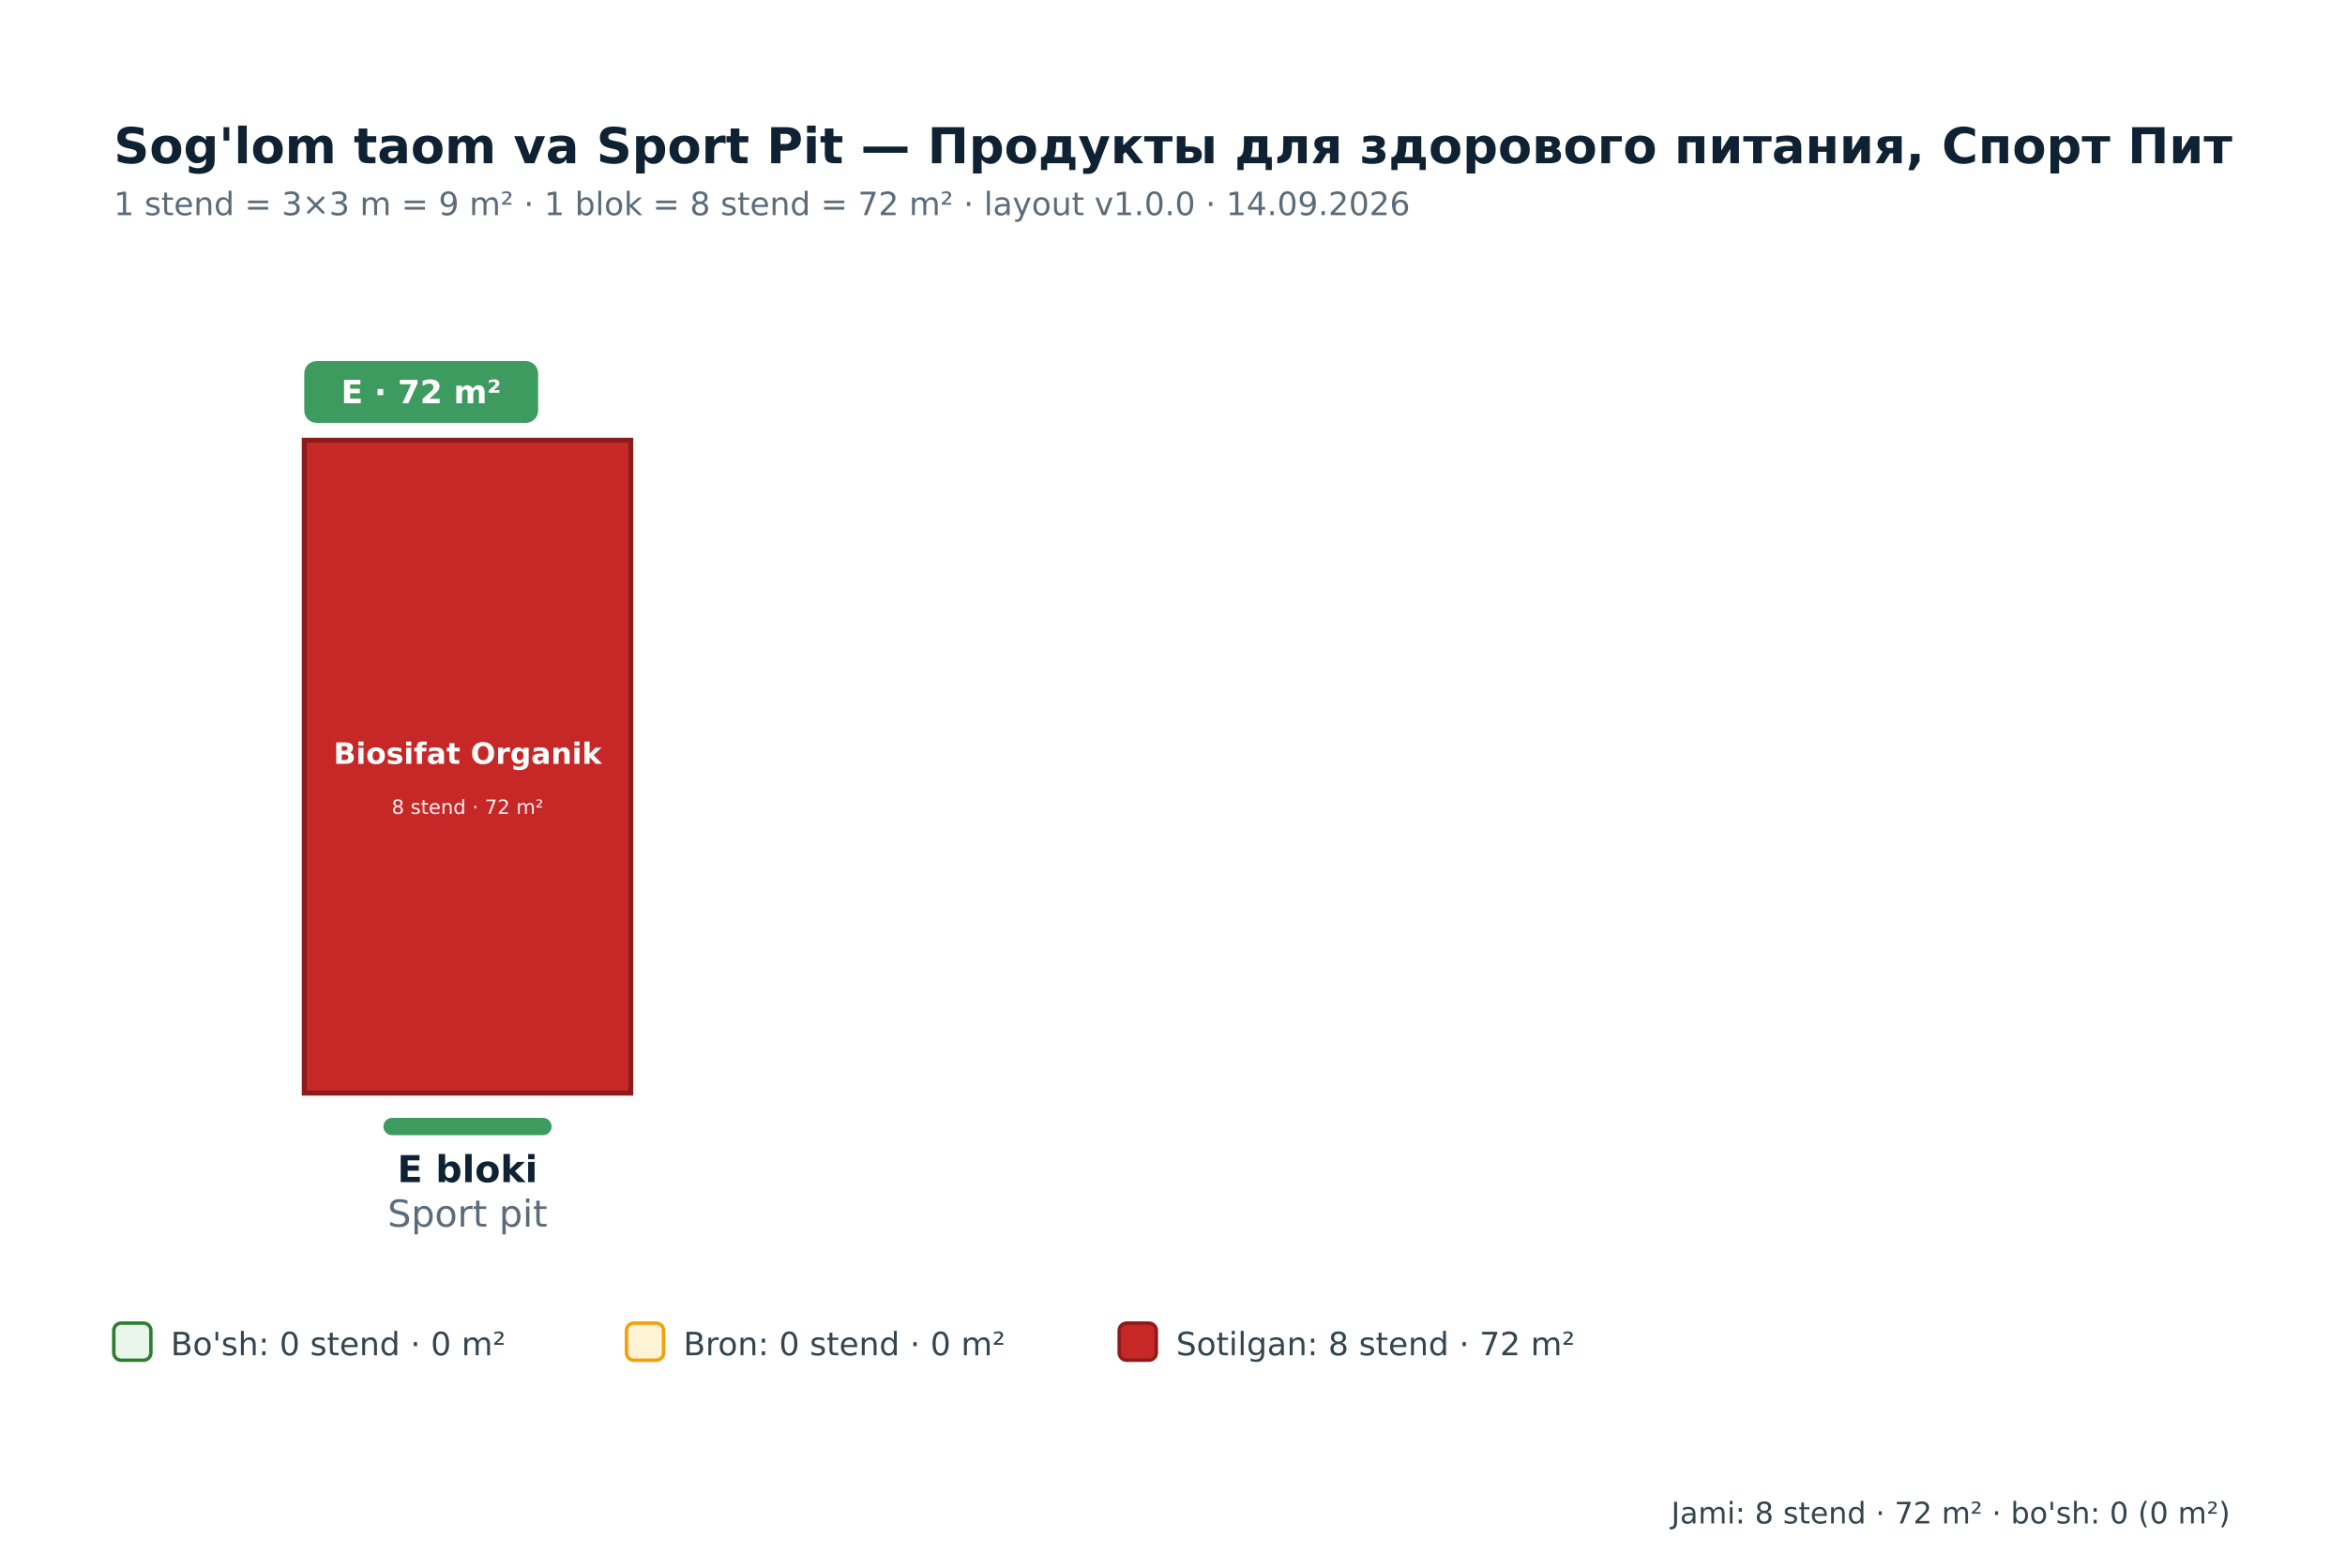
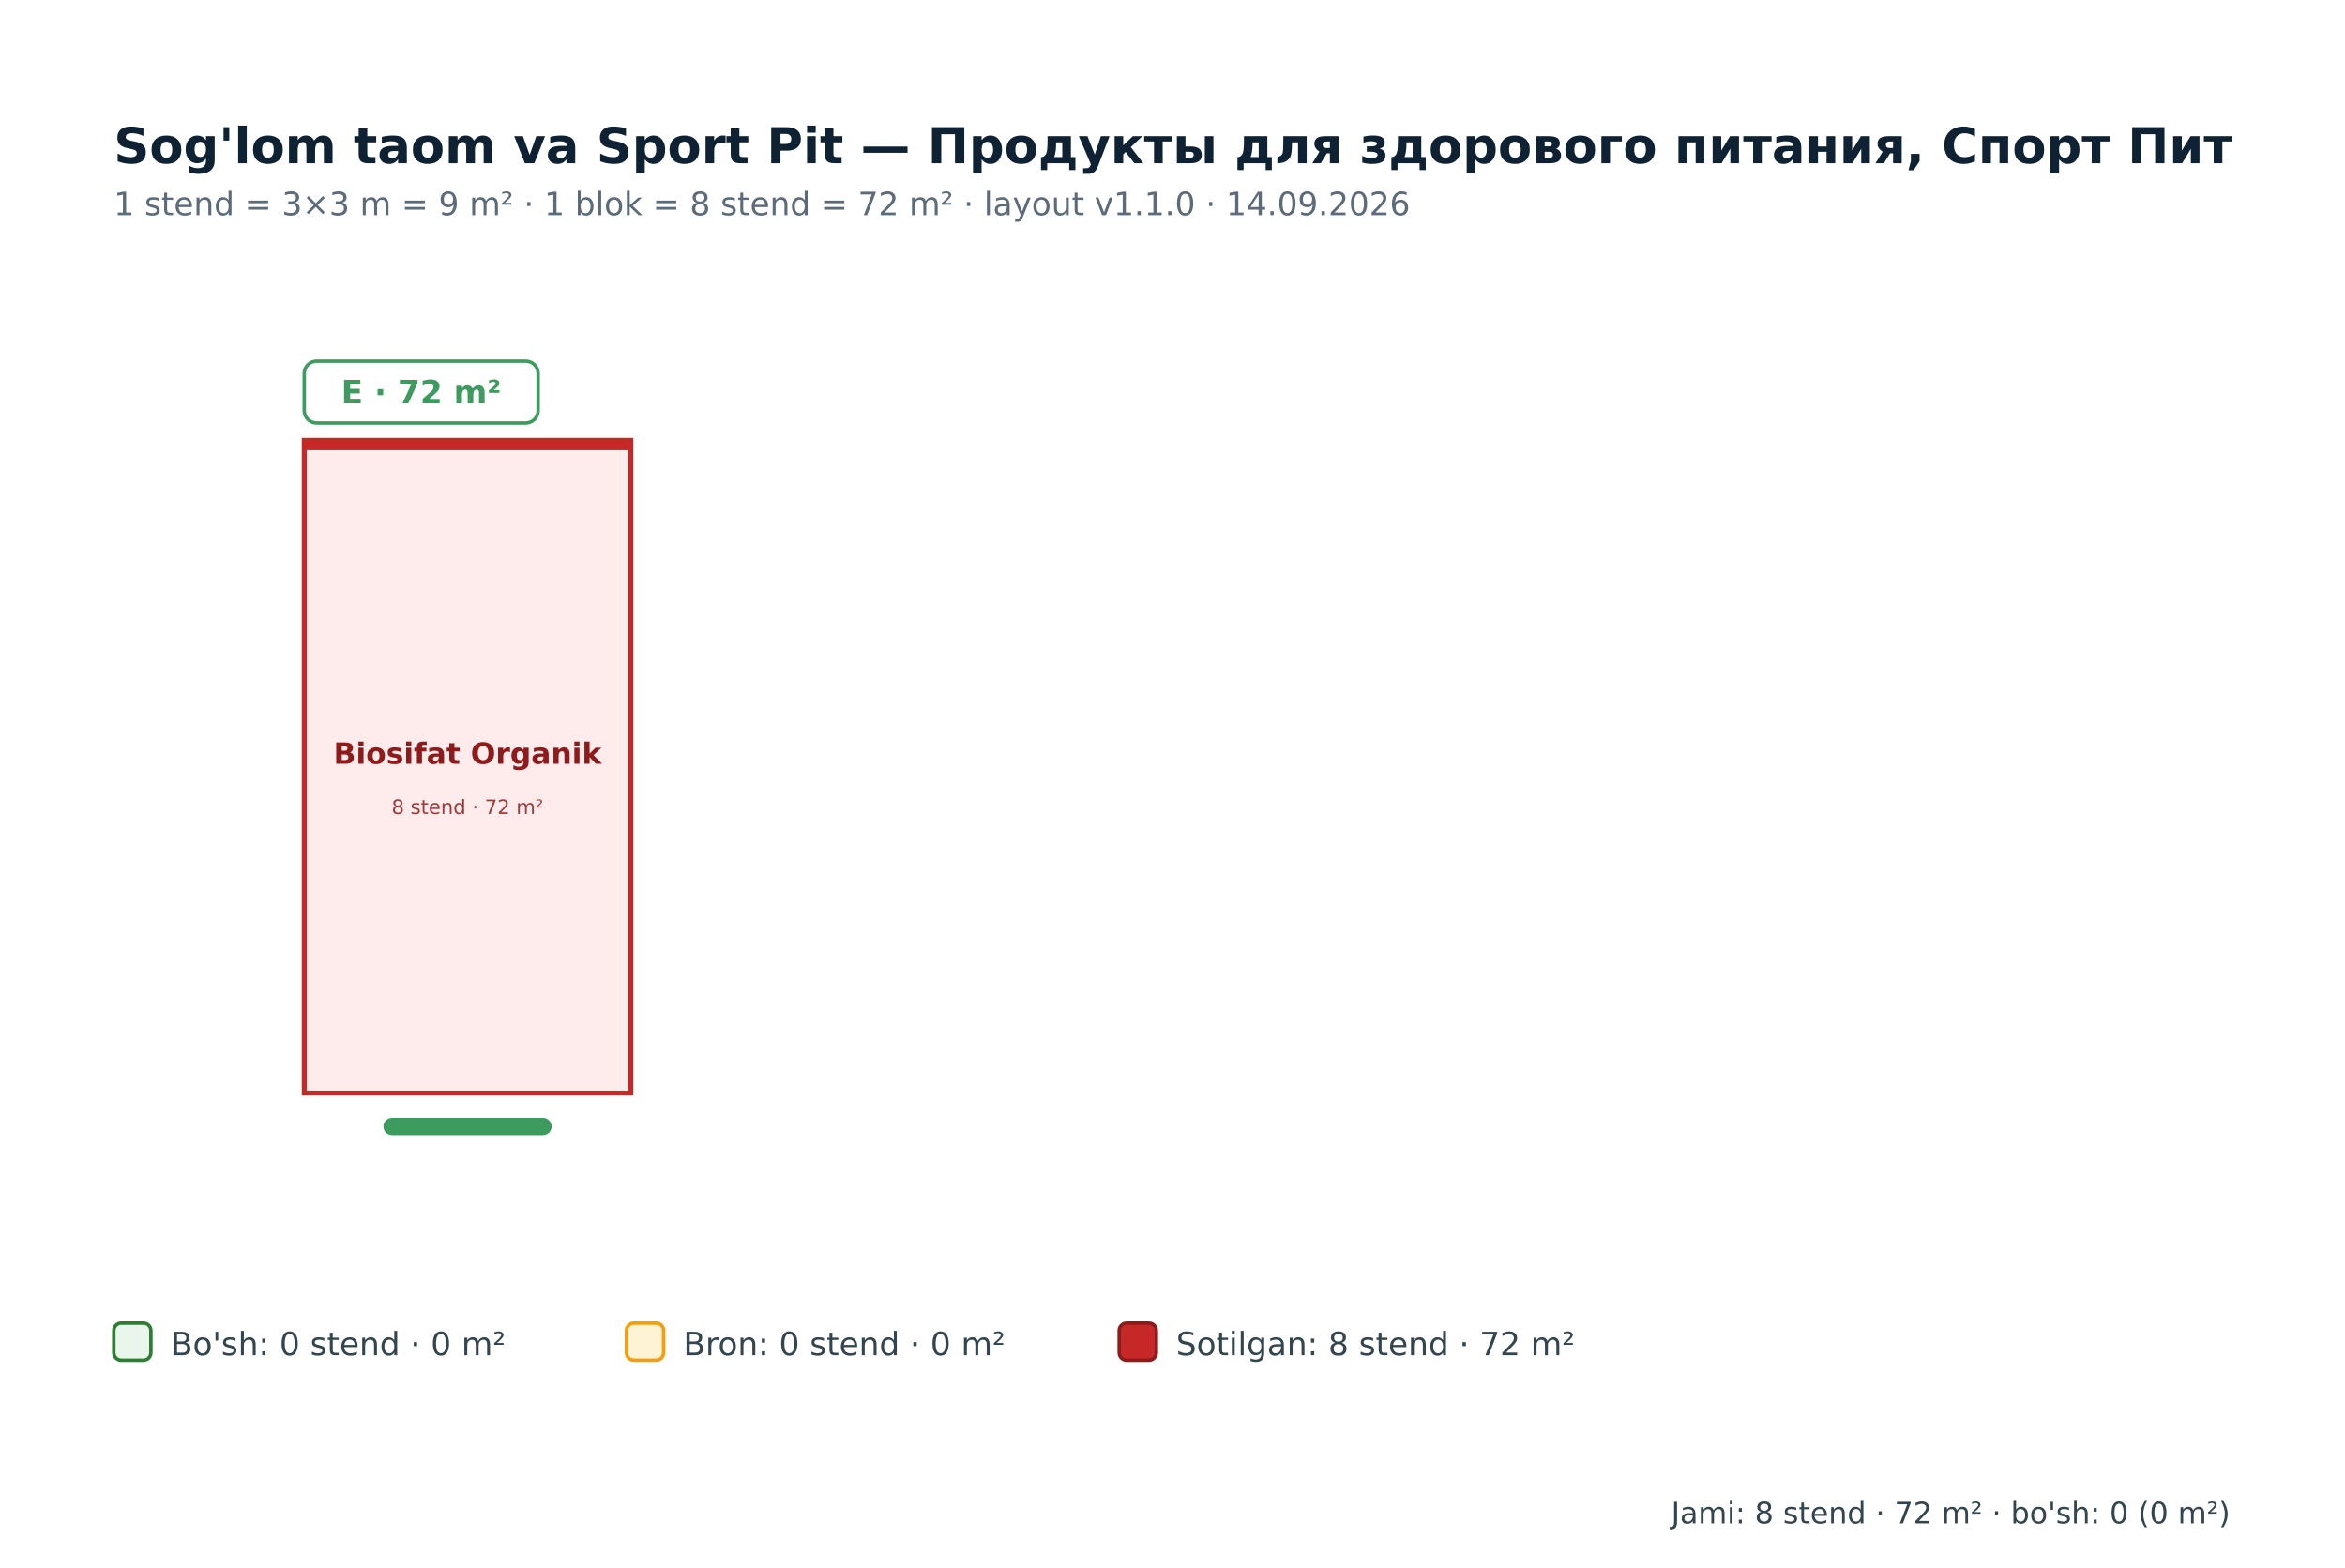
<svg xmlns="http://www.w3.org/2000/svg" width="948" height="634" viewBox="0 0 948 634" font-family="DejaVu Sans, Helvetica, Arial, sans-serif">
  <rect width="948" height="634" fill="#ffffff" />
  <text x="46" y="66" font-size="20" font-weight="bold" fill="#0f2233">Sog'lom taom va Sport Pit — Продукты для здорового питания, Спорт Пит</text>
-   <text x="46" y="87" font-size="13" fill="#5b6b7a">1 stend = 3×3 m = 9 m² · 1 blok = 8 stend = 72 m² · layout v1.0.0 · 14.09.2026</text>
+   <text x="46" y="87" font-size="13" fill="#5b6b7a">1 stend = 3×3 m = 9 m² · 1 blok = 8 stend = 72 m² · layout v1.1.0 · 14.09.2026</text>
  <rect x="123.00" y="178.00" width="132.00" height="264.00" fill="none" stroke="#90a4b5" stroke-width="1.4" stroke-dasharray="7 5" rx="4" />
-   <rect x="123.00" y="146.00" width="94.54" height="25" rx="5" fill="#3E9B5F" />
-   <text x="170.27" y="163.05" font-size="13" font-weight="bold" fill="#ffffff" text-anchor="middle">E · 72 m²</text>
+   <rect x="123.00" y="146.00" width="94.54" height="25" rx="5" fill="#ffffff" stroke="#3E9B5F" stroke-width="1.4" />
+   <text x="170.27" y="163.05" font-size="13" font-weight="bold" fill="#3E9B5F" text-anchor="middle">E · 72 m²</text>
  <rect x="155.00" y="452.00" width="68" height="7" rx="3.5" fill="#3E9B5F" />
-   <text x="189.00" y="478.00" font-size="15.00" font-weight="bold" fill="#0f2233" text-anchor="middle">E bloki</text>
-   <text x="189.00" y="496.00" font-size="15.00" fill="#5b6b7a" text-anchor="middle">Sport pit</text>
-   <path d="M123 178L189 178L255 178L255 244L255 310L255 376L255 442L189 442L123 442L123 376L123 310L123 244Z" fill="#c62828" stroke="#8e1b1b" stroke-width="2" />
-   <text x="189.00" y="308.85" font-size="11.88" font-weight="bold" fill="#ffffff" text-anchor="middle">Biosifat Organik</text>
-   <text x="189.00" y="329.13" font-size="8.00" fill="#ffffff" text-anchor="middle" opacity="0.92">8 stend · 72 m²</text>
+   <path d="M123 178L189 178L255 178L255 244L255 310L255 376L255 442L189 442L123 442L123 376L123 310L123 244Z" fill="#fdeceb" stroke="#c62828" stroke-width="2" />
+   <rect x="123.00" y="178.00" width="132.00" height="4" rx="1.5" fill="#c62828" />
+   <text x="189.00" y="308.85" font-size="11.88" font-weight="bold" fill="#8e1b1b" text-anchor="middle">Biosifat Organik</text>
+   <text x="189.00" y="329.13" font-size="8.00" fill="#8e1b1b" text-anchor="middle" opacity="0.85">8 stend · 72 m²</text>
  <rect x="46.00" y="535.00" width="15" height="15" rx="3" fill="#eaf6ec" stroke="#2e7d32" stroke-width="1.4" />
  <text x="69.00" y="548.00" font-size="13" fill="#33454f">Bo'sh: 0 stend · 0 m²</text>
  <rect x="253.26" y="535.00" width="15" height="15" rx="3" fill="#fff3d6" stroke="#f59e0b" stroke-width="1.4" />
  <text x="276.26" y="548.00" font-size="13" fill="#33454f">Bron: 0 stend · 0 m²</text>
  <rect x="452.46" y="535.00" width="15" height="15" rx="3" fill="#c62828" stroke="#8e1b1b" stroke-width="1.4" />
  <text x="475.46" y="548.00" font-size="13" fill="#33454f">Sotilgan: 8 stend · 72 m²</text>
  <text x="901.6" y="616" font-size="12" fill="#33454f" text-anchor="end">Jami: 8 stend · 72 m² · bo'sh: 0 (0 m²)</text>
</svg>
